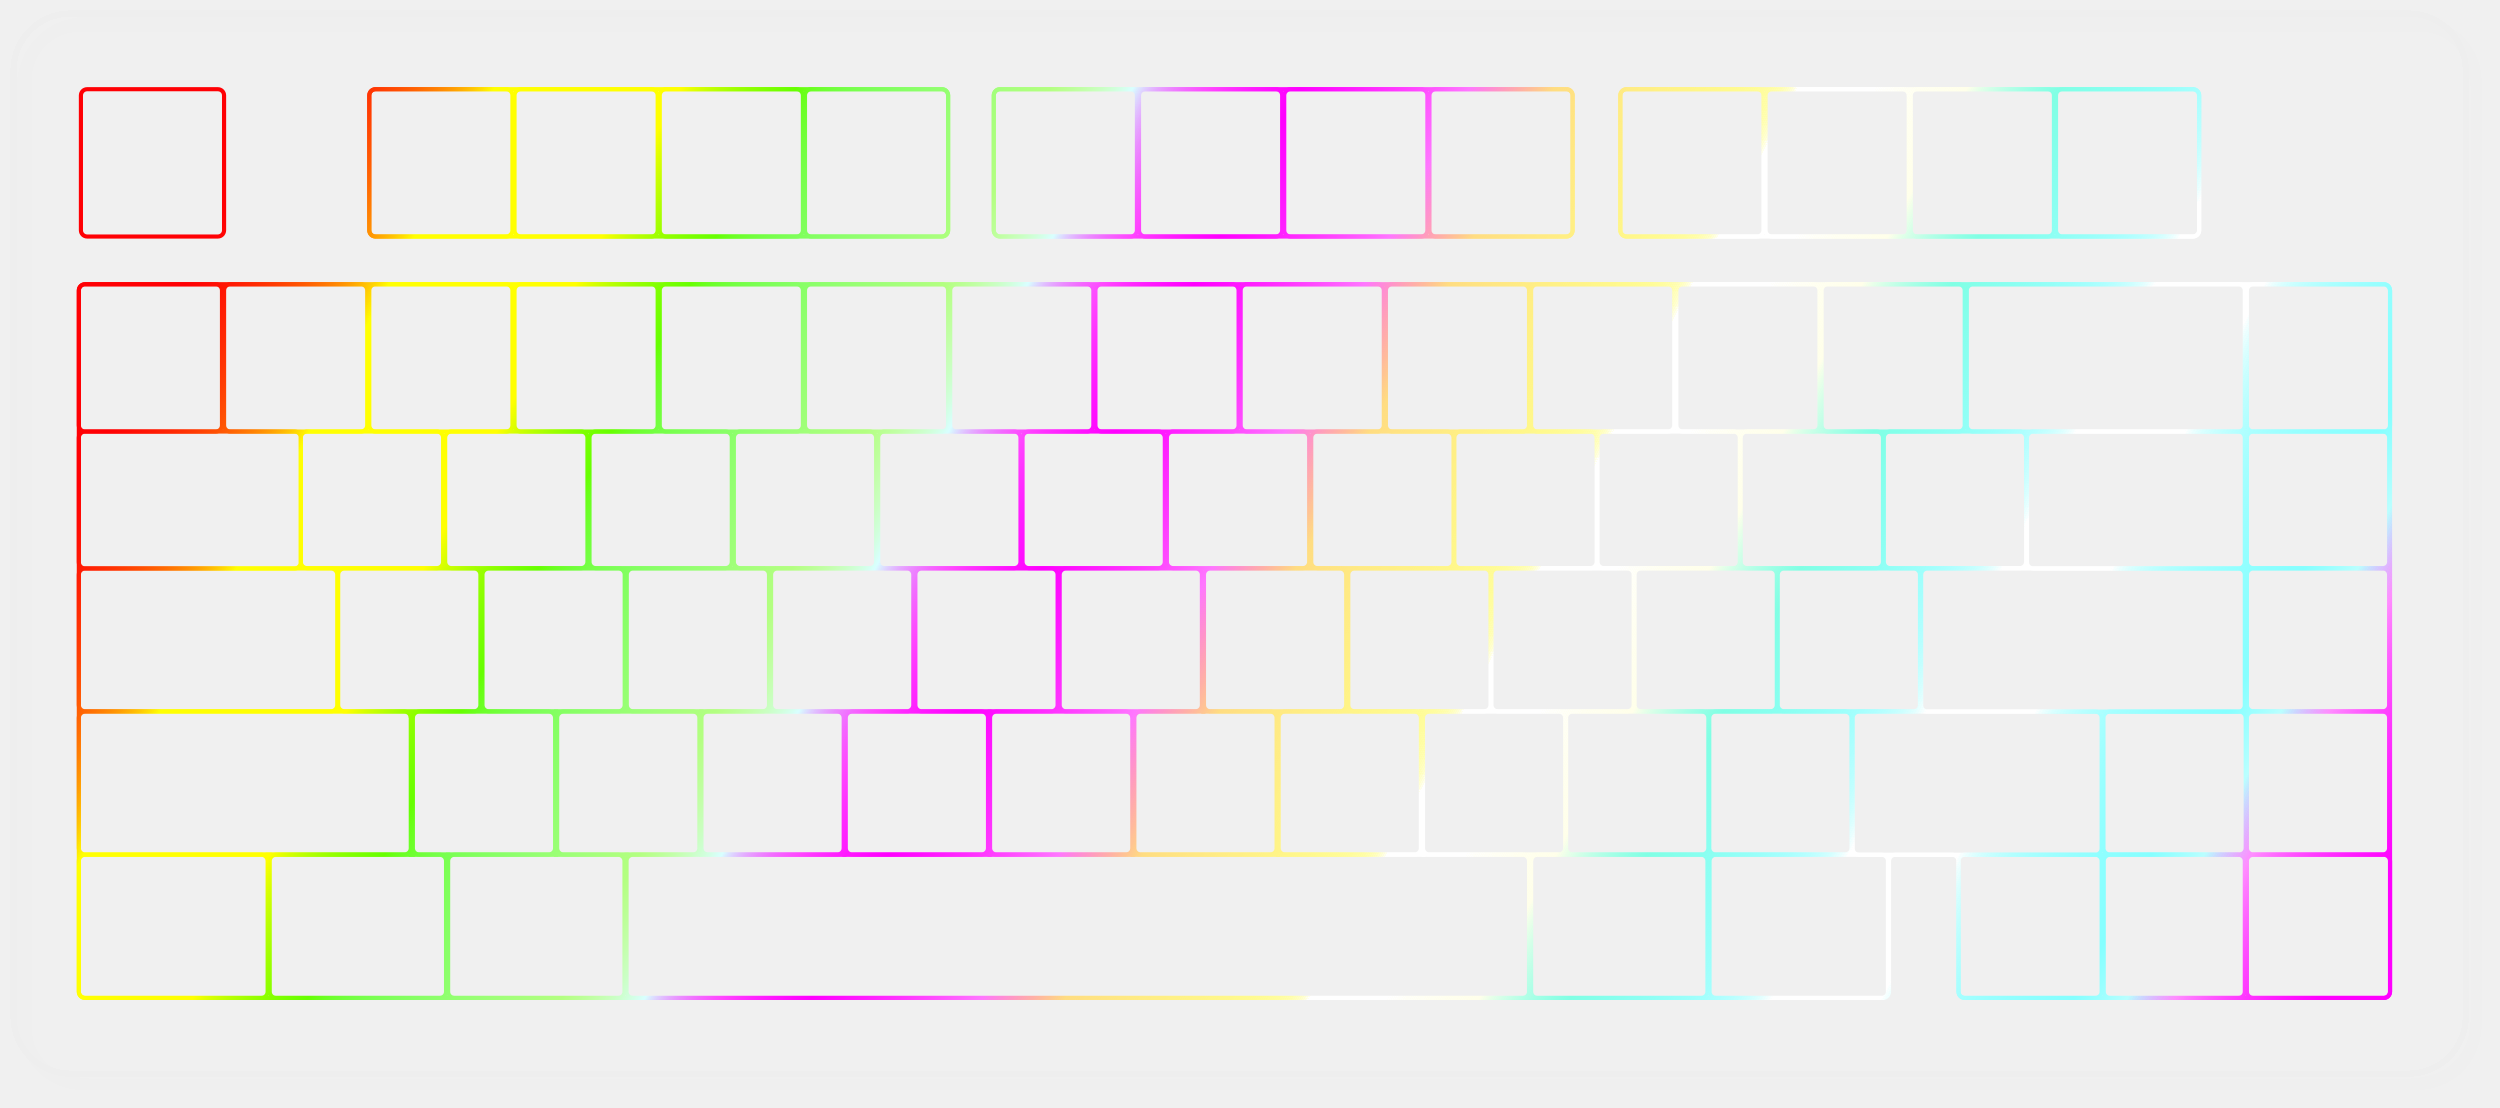
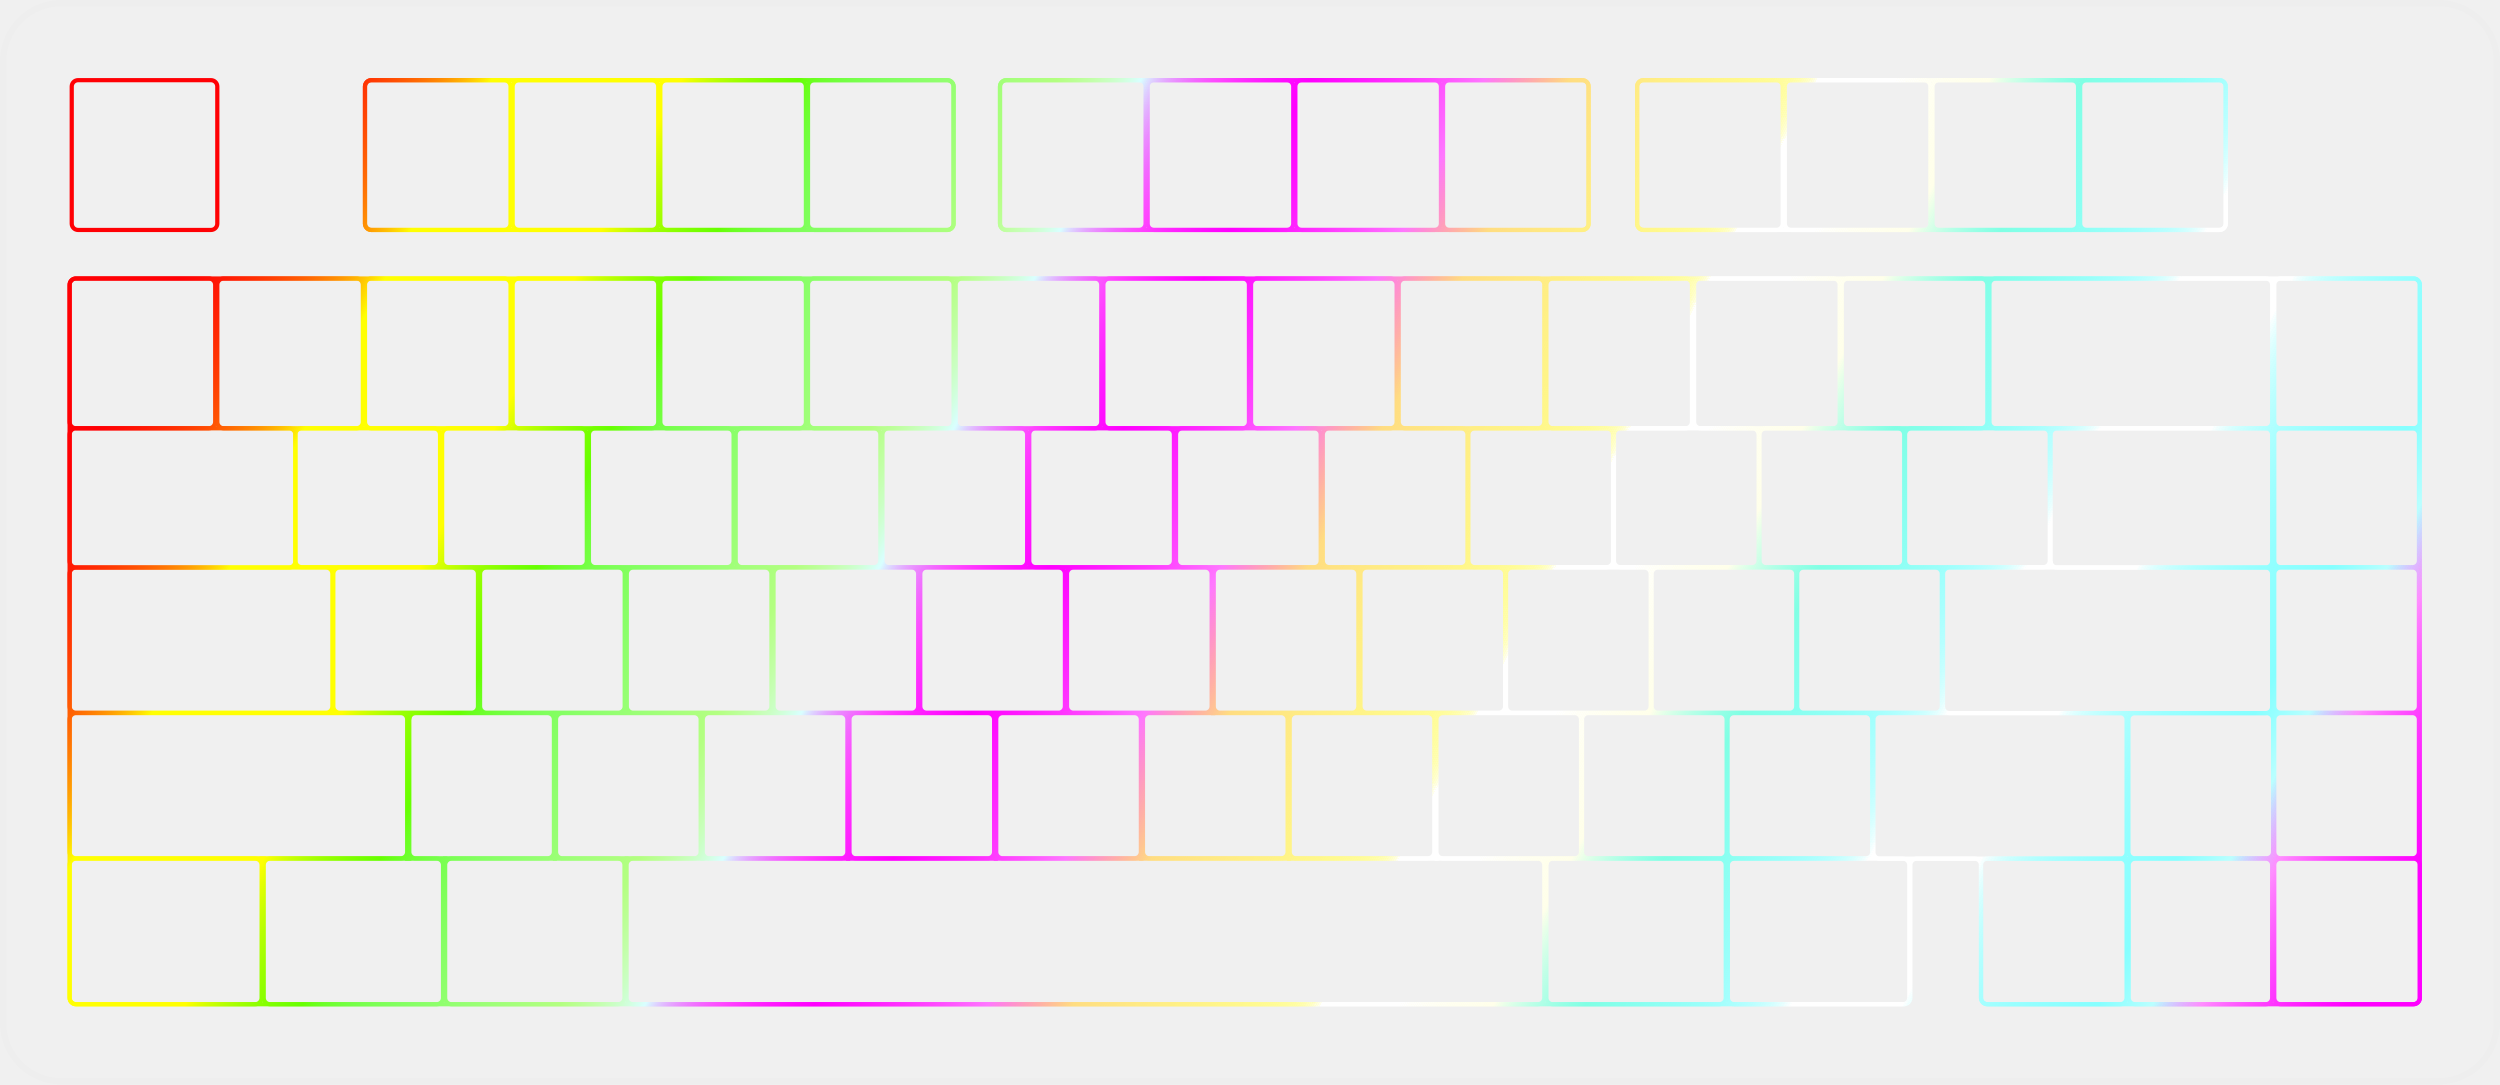
- <svg xmlns="http://www.w3.org/2000/svg" width="1205" height="534" viewBox="0 0 1205 534" fill="none">
-   <g filter="url(#filter0_d_35_77)">
-     <rect x="6.5" y="6.5" width="1182" height="511" rx="27.5" stroke="#262F3E" stroke-opacity="0.01" stroke-width="3" shape-rendering="crispEdges" />
-   </g>
-   <mask id="mask0_35_77" style="mask-type:alpha" maskUnits="userSpaceOnUse" x="37" y="42" width="1116" height="440">
-     <path d="M38 140C38 138.343 39.343 137 41 137H1149C1150.66 137 1152 138.343 1152 140V478C1152 479.657 1150.66 481 1149 481H947C945.343 481 944 479.657 944 478V415C944 413.343 942.657 412 941 412H913.5C911.843 412 910.5 413.343 910.5 415V478C910.5 479.657 909.157 481 907.5 481H41C39.343 481 38 479.657 38 478V140Z" stroke="#262F3E" stroke-width="2" />
-     <rect x="178" y="43" width="279" height="71" rx="3" stroke="#262F3E" stroke-width="2" />
-     <rect x="479" y="43" width="279" height="71" rx="3" stroke="#262F3E" stroke-width="2" />
-     <rect x="781" y="43" width="279" height="71" rx="3" stroke="#262F3E" stroke-width="2" />
-     <rect x="598" y="137" width="69" height="71" rx="3" stroke="#262F3E" stroke-width="2" />
-     <rect x="668" y="137" width="69" height="71" rx="3" stroke="#262F3E" stroke-width="2" />
-     <rect x="738" y="137" width="69" height="71" rx="3" stroke="#262F3E" stroke-width="2" />
-     <rect x="808" y="137" width="69" height="71" rx="3" stroke="#262F3E" stroke-width="2" />
-     <rect x="878" y="137" width="69" height="71" rx="3" stroke="#262F3E" stroke-width="2" />
-     <rect x="948" y="137" width="134" height="71" rx="3" stroke="#262F3E" stroke-width="2" />
-     <rect x="178" y="43" width="69" height="71" rx="3" stroke="#262F3E" stroke-width="2" />
-     <rect x="39" y="43" width="69" height="71" rx="3" stroke="#262F3E" stroke-width="2" />
-     <rect x="248" y="43" width="69" height="71" rx="3" stroke="#262F3E" stroke-width="2" />
-     <rect x="318" y="43" width="69" height="71" rx="3" stroke="#262F3E" stroke-width="2" />
-     <rect x="388" y="43" width="69" height="71" rx="3" stroke="#262F3E" stroke-width="2" />
-     <rect x="479" y="43" width="69" height="71" rx="3" stroke="#262F3E" stroke-width="2" />
-     <rect x="781" y="43" width="69" height="71" rx="3" stroke="#262F3E" stroke-width="2" />
-     <rect x="549" y="43" width="69" height="71" rx="3" stroke="#262F3E" stroke-width="2" />
-     <rect x="851" y="43" width="69" height="71" rx="3" stroke="#262F3E" stroke-width="2" />
-     <rect x="619" y="43" width="69" height="71" rx="3" stroke="#262F3E" stroke-width="2" />
-     <rect x="921" y="43" width="69" height="71" rx="3" stroke="#262F3E" stroke-width="2" />
-     <rect x="689" y="43" width="69" height="71" rx="3" stroke="#262F3E" stroke-width="2" />
-     <rect x="991" y="43" width="69" height="71" rx="3" stroke="#262F3E" stroke-width="2" />
-     <rect x="528" y="137" width="69" height="71" rx="3" stroke="#262F3E" stroke-width="2" />
-     <rect x="458" y="137" width="69" height="71" rx="3" stroke="#262F3E" stroke-width="2" />
-     <rect x="388" y="137" width="69" height="71" rx="3" stroke="#262F3E" stroke-width="2" />
-     <rect x="318" y="137" width="69" height="71" rx="3" stroke="#262F3E" stroke-width="2" />
-     <rect x="248" y="137" width="69" height="71" rx="3" stroke="#262F3E" stroke-width="2" />
-     <rect x="178" y="137" width="69" height="71" rx="3" stroke="#262F3E" stroke-width="2" />
-     <rect x="108" y="137" width="69" height="71" rx="3" stroke="#262F3E" stroke-width="2" />
-     <rect x="38" y="137" width="69" height="71" rx="3" stroke="#262F3E" stroke-width="2" />
-     <rect x="632.009" y="208" width="68.579" height="65.838" rx="3" stroke="#262F3E" stroke-width="2" />
-     <rect x="562.436" y="208" width="68.579" height="65.838" rx="3" stroke="#262F3E" stroke-width="2" />
-     <rect x="492.864" y="208" width="68.579" height="65.838" rx="3" stroke="#262F3E" stroke-width="2" />
-     <rect x="423.291" y="208" width="68.579" height="65.838" rx="3" stroke="#262F3E" stroke-width="2" />
-     <rect x="353.718" y="208" width="68.579" height="65.838" rx="3" stroke="#262F3E" stroke-width="2" />
-     <rect x="284.145" y="208" width="68.579" height="65.838" rx="3" stroke="#262F3E" stroke-width="2" />
-     <rect x="214.573" y="208" width="68.579" height="65.838" rx="3" stroke="#262F3E" stroke-width="2" />
-     <rect x="145" y="208" width="68.579" height="65.838" rx="3" stroke="#262F3E" stroke-width="2" />
-     <rect x="649.867" y="274" width="68.559" height="68.838" rx="3" stroke="#262F3E" stroke-width="2" />
-     <rect x="580.315" y="274" width="68.559" height="68.838" rx="3" stroke="#262F3E" stroke-width="2" />
-     <rect x="510.762" y="274" width="68.559" height="68.838" rx="3" stroke="#262F3E" stroke-width="2" />
-     <rect x="441.21" y="274" width="68.559" height="68.838" rx="3" stroke="#262F3E" stroke-width="2" />
-     <rect x="371.657" y="274" width="68.559" height="68.838" rx="3" stroke="#262F3E" stroke-width="2" />
-     <rect x="302.105" y="274" width="68.559" height="68.838" rx="3" stroke="#262F3E" stroke-width="2" />
-     <rect x="232.552" y="274" width="68.559" height="68.838" rx="3" stroke="#262F3E" stroke-width="2" />
-     <rect x="163" y="274" width="68.559" height="68.838" rx="3" stroke="#262F3E" stroke-width="2" />
-     <rect x="38" y="274" width="124.559" height="68.838" rx="3" stroke="#262F3E" stroke-width="2" />
-     <rect x="38" y="343" width="160" height="68.838" rx="3" stroke="#262F3E" stroke-width="2" />
-     <rect x="701.009" y="208" width="68.579" height="65.838" rx="3" stroke="#262F3E" stroke-width="2" />
-     <rect x="770.009" y="208" width="68.579" height="65.838" rx="3" stroke="#262F3E" stroke-width="2" />
-     <rect x="839.009" y="208" width="68.579" height="65.838" rx="3" stroke="#262F3E" stroke-width="2" />
-     <rect x="908.009" y="208" width="68.579" height="65.838" rx="3" stroke="#262F3E" stroke-width="2" />
-     <rect x="718.867" y="274" width="68.559" height="68.838" rx="3" stroke="#262F3E" stroke-width="2" />
-     <rect x="787.867" y="274" width="68.559" height="68.838" rx="3" stroke="#262F3E" stroke-width="2" />
-     <rect x="856.867" y="274" width="68.559" height="68.838" rx="3" stroke="#262F3E" stroke-width="2" />
-     <rect x="926" y="274" width="156" height="69" rx="3" stroke="#262F3E" stroke-width="2" />
-     <rect x="685.867" y="343" width="68.559" height="68.838" rx="3" stroke="#262F3E" stroke-width="2" />
-     <rect x="616.315" y="343" width="68.559" height="68.838" rx="3" stroke="#262F3E" stroke-width="2" />
-     <rect x="546.762" y="343" width="68.559" height="68.838" rx="3" stroke="#262F3E" stroke-width="2" />
-     <rect x="477.21" y="343" width="68.559" height="68.838" rx="3" stroke="#262F3E" stroke-width="2" />
-     <rect x="407.657" y="343" width="68.559" height="68.838" rx="3" stroke="#262F3E" stroke-width="2" />
-     <rect x="338.105" y="343" width="68.559" height="68.838" rx="3" stroke="#262F3E" stroke-width="2" />
-     <rect x="268.552" y="343" width="68.559" height="68.838" rx="3" stroke="#262F3E" stroke-width="2" />
-     <rect x="823.867" y="343" width="68.559" height="68.838" rx="3" stroke="#262F3E" stroke-width="2" />
-     <rect x="893" y="343" width="120" height="69" rx="3" stroke="#262F3E" stroke-width="2" />
-     <rect x="754.867" y="343" width="68.559" height="68.838" rx="3" stroke="#262F3E" stroke-width="2" />
-     <rect x="1013.87" y="343" width="68.559" height="68.838" rx="3" stroke="#262F3E" stroke-width="2" />
-     <rect x="1083" y="343" width="68.559" height="68.838" rx="3" stroke="#262F3E" stroke-width="2" />
-     <rect x="1083" y="137" width="69" height="71" rx="3" stroke="#262F3E" stroke-width="2" />
-     <rect x="1083" y="274" width="68.559" height="68.838" rx="3" stroke="#262F3E" stroke-width="2" />
-     <rect x="1083.01" y="208" width="68.579" height="65.838" rx="3" stroke="#262F3E" stroke-width="2" />
-     <rect x="38" y="208" width="107" height="66" rx="3" stroke="#262F3E" stroke-width="2" />
-     <rect x="977" y="208" width="105" height="66" rx="3" stroke="#262F3E" stroke-width="2" />
-     <rect x="199" y="343" width="68.559" height="68.838" rx="3" stroke="#262F3E" stroke-width="2" />
-     <rect x="38" y="412" width="91" height="69" rx="3" stroke="#262F3E" stroke-width="2" />
-     <rect x="130" y="412" width="85" height="69" rx="3" stroke="#262F3E" stroke-width="2" />
-     <rect x="216" y="412" width="85" height="69" rx="3" stroke="#262F3E" stroke-width="2" />
-     <rect x="302" y="412" width="435" height="69" rx="3" stroke="#262F3E" stroke-width="2" />
-     <rect x="738" y="412" width="85" height="69" rx="3" stroke="#262F3E" stroke-width="2" />
-     <rect x="824" y="412" width="86" height="69" rx="3" stroke="#262F3E" stroke-width="2" />
-     <rect x="1014" y="412" width="68" height="69" rx="3" stroke="#262F3E" stroke-width="2" />
-     <rect x="1083" y="412" width="69" height="69" rx="3" stroke="#262F3E" stroke-width="2" />
-     <rect x="944" y="412" width="69" height="69" rx="3" stroke="#262F3E" stroke-width="2" />
-     <line x1="107.5" y1="137" x2="107.5" y2="139" stroke="#262F3E" />
-     <line x1="177.5" y1="137" x2="177.5" y2="139" stroke="#262F3E" />
-     <line x1="247.5" y1="137" x2="247.5" y2="139" stroke="#262F3E" />
-     <line x1="317.5" y1="137" x2="317.5" y2="139" stroke="#262F3E" />
-     <line x1="387.5" y1="137" x2="387.5" y2="139" stroke="#262F3E" />
-     <line x1="457.5" y1="138" x2="457.5" y2="140" stroke="#262F3E" />
-     <line x1="527.5" y1="137" x2="527.5" y2="139" stroke="#262F3E" />
-     <line x1="597.5" y1="137" x2="597.5" y2="139" stroke="#262F3E" />
-     <line x1="667.5" y1="138" x2="667.5" y2="140" stroke="#262F3E" />
-     <line x1="737.5" y1="137" x2="737.5" y2="139" stroke="#262F3E" />
-     <line x1="807.5" y1="137" x2="807.5" y2="139" stroke="#262F3E" />
-     <line x1="877.5" y1="137" x2="877.5" y2="139" stroke="#262F3E" />
-     <line x1="947.5" y1="137" x2="947.5" y2="139" stroke="#262F3E" />
-     <line x1="1082.5" y1="137" x2="1082.5" y2="139" stroke="#262F3E" />
-     <line x1="107.5" y1="205" x2="107.5" y2="207" stroke="#262F3E" />
-     <line x1="177.5" y1="205" x2="177.5" y2="207" stroke="#262F3E" />
-     <line x1="247.5" y1="205" x2="247.5" y2="207" stroke="#262F3E" />
-     <line x1="317.5" y1="205" x2="317.5" y2="207" stroke="#262F3E" />
-     <line x1="387.5" y1="205" x2="387.5" y2="207" stroke="#262F3E" />
-     <line x1="457.5" y1="206" x2="457.5" y2="208" stroke="#262F3E" />
-     <line x1="527.5" y1="205" x2="527.5" y2="207" stroke="#262F3E" />
-     <line x1="597.5" y1="205" x2="597.5" y2="207" stroke="#262F3E" />
-     <line x1="667.5" y1="206" x2="667.5" y2="208" stroke="#262F3E" />
-     <line x1="737.5" y1="205" x2="737.5" y2="207" stroke="#262F3E" />
-     <line x1="807.5" y1="205" x2="807.5" y2="207" stroke="#262F3E" />
-     <line x1="877.5" y1="205" x2="877.5" y2="207" stroke="#262F3E" />
-     <line x1="947.5" y1="205" x2="947.5" y2="207" stroke="#262F3E" />
-     <line x1="1082.5" y1="205" x2="1082.5" y2="207" stroke="#262F3E" />
-     <line x1="1082.5" y1="207" x2="1082.5" y2="210" stroke="#262F3E" stroke-width="3" />
-     <line x1="284" y1="272" x2="284" y2="274" stroke="#262F3E" stroke-width="2" />
-     <line x1="214" y1="272" x2="214" y2="274" stroke="#262F3E" stroke-width="2" />
-     <line x1="302" y1="274" x2="302" y2="276" stroke="#262F3E" stroke-width="2" />
-     <line x1="232" y1="274" x2="232" y2="276" stroke="#262F3E" stroke-width="2" />
-     <line x1="354" y1="272" x2="354" y2="274" stroke="#262F3E" stroke-width="2" />
-     <line x1="371" y1="274" x2="371" y2="276" stroke="#262F3E" stroke-width="2" />
-     <line x1="423" y1="272" x2="423" y2="274" stroke="#262F3E" stroke-width="2" />
-     <line x1="441" y1="274" x2="441" y2="276" stroke="#262F3E" stroke-width="2" />
-     <line x1="492.5" y1="272" x2="492.5" y2="274" stroke="#262F3E" />
-     <line x1="510.5" y1="274" x2="510.5" y2="276" stroke="#262F3E" />
-     <line x1="579.5" y1="274" x2="579.5" y2="276" stroke="#262F3E" />
-     <line x1="562" y1="272" x2="562" y2="274" stroke="#262F3E" stroke-width="2" />
-     <line x1="649.5" y1="274" x2="649.5" y2="276" stroke="#262F3E" />
-     <line x1="631.5" y1="272" x2="631.5" y2="274" stroke="#262F3E" />
-     <line x1="838.5" y1="271" x2="838.5" y2="273" stroke="#262F3E" />
-     <line x1="908.5" y1="272" x2="908.5" y2="274" stroke="#262F3E" />
-     <line x1="977.5" y1="271" x2="977.5" y2="273" stroke="#262F3E" />
-     <line x1="1082.5" y1="272" x2="1082.5" y2="274" stroke="#262F3E" />
-     <line x1="1082.5" y1="273" x2="1082.5" y2="276" stroke="#262F3E" stroke-width="3" />
-     <line x1="198.5" y1="343" x2="198.5" y2="346" stroke="#262F3E" stroke-width="3" />
-     <line x1="232" y1="340" x2="232" y2="343" stroke="#262F3E" stroke-width="2" />
-     <line x1="268" y1="342" x2="268" y2="345" stroke="#262F3E" stroke-width="2" />
-     <line x1="302" y1="340" x2="302" y2="343" stroke="#262F3E" stroke-width="2" />
-     <line x1="338" y1="342" x2="338" y2="345" stroke="#262F3E" stroke-width="2" />
-     <line x1="371" y1="340" x2="371" y2="343" stroke="#262F3E" stroke-width="2" />
-     <line x1="407" y1="343" x2="407" y2="346" stroke="#262F3E" stroke-width="2" />
-     <line x1="441" y1="340" x2="441" y2="343" stroke="#262F3E" stroke-width="2" />
-     <line x1="477" y1="342" x2="477" y2="345" stroke="#262F3E" stroke-width="2" />
-     <line x1="510" y1="340" x2="510" y2="343" stroke="#262F3E" stroke-width="2" />
-     <line x1="546" y1="343" x2="546" y2="346" stroke="#262F3E" stroke-width="2" />
-     <line x1="580" y1="341" x2="580" y2="344" stroke="#262F3E" stroke-width="2" />
-     <line x1="616" y1="343" x2="616" y2="346" stroke="#262F3E" stroke-width="2" />
-     <line x1="649" y1="340" x2="649" y2="343" stroke="#262F3E" stroke-width="2" />
-     <line x1="685" y1="342" x2="685" y2="345" stroke="#262F3E" stroke-width="2" />
-     <line x1="1082.5" y1="341" x2="1082.5" y2="344" stroke="#262F3E" stroke-width="3" />
-     <line x1="198.5" y1="410" x2="198.5" y2="413" stroke="#262F3E" stroke-width="3" />
-     <line x1="129.5" y1="411" x2="129.5" y2="414" stroke="#262F3E" stroke-width="3" />
-     <line x1="216" y1="411" x2="216" y2="414" stroke="#262F3E" stroke-width="2" />
-     <line x1="268" y1="410" x2="268" y2="413" stroke="#262F3E" stroke-width="2" />
-     <path d="M302 411V414" stroke="#262F3E" stroke-width="2" />
-     <line x1="338" y1="410" x2="338" y2="413" stroke="#262F3E" stroke-width="2" />
-     <line x1="407" y1="410" x2="407" y2="413" stroke="#262F3E" stroke-width="2" />
-     <line x1="477" y1="410" x2="477" y2="413" stroke="#262F3E" stroke-width="2" />
-     <line x1="546" y1="410" x2="546" y2="413" stroke="#262F3E" stroke-width="2" />
-     <line x1="616" y1="410" x2="616" y2="413" stroke="#262F3E" stroke-width="2" />
-     <line x1="686" y1="410" x2="686" y2="413" stroke="#262F3E" stroke-width="2" />
-     <line x1="738" y1="412" x2="738" y2="415" stroke="#262F3E" stroke-width="2" />
-     <line x1="823.5" y1="411" x2="823.5" y2="414" stroke="#262F3E" stroke-width="3" />
-     <line x1="1082.5" y1="411" x2="1082.5" y2="414" stroke="#262F3E" stroke-width="3" />
-     <line x1="1013.5" y1="411" x2="1013.5" y2="414" stroke="#262F3E" stroke-width="3" />
+ <svg xmlns="http://www.w3.org/2000/svg" width="1185" height="514" viewBox="0 0 1185 514" fill="none">
+   <rect x="1.5" y="1.5" width="1182" height="511" rx="27.5" stroke="#262F3E" stroke-opacity="0.01" stroke-width="3" />
+   <mask id="mask0_62_10" style="mask-type:alpha" maskUnits="userSpaceOnUse" x="32" y="37" width="1116" height="440">
+     <path d="M33 135C33 133.343 34.343 132 36 132H1144C1145.66 132 1147 133.343 1147 135V473C1147 474.657 1145.66 476 1144 476H942C940.343 476 939 474.657 939 473V410C939 408.343 937.657 407 936 407H908.5C906.843 407 905.5 408.343 905.5 410V473C905.5 474.657 904.157 476 902.5 476H36C34.343 476 33 474.657 33 473V135Z" stroke="#262F3E" stroke-width="2" />
+     <rect x="173" y="38" width="279" height="71" rx="3" stroke="#262F3E" stroke-width="2" />
+     <rect x="474" y="38" width="279" height="71" rx="3" stroke="#262F3E" stroke-width="2" />
+     <rect x="776" y="38" width="279" height="71" rx="3" stroke="#262F3E" stroke-width="2" />
+     <rect x="593" y="132" width="69" height="71" rx="3" stroke="#262F3E" stroke-width="2" />
+     <rect x="663" y="132" width="69" height="71" rx="3" stroke="#262F3E" stroke-width="2" />
+     <rect x="733" y="132" width="69" height="71" rx="3" stroke="#262F3E" stroke-width="2" />
+     <rect x="803" y="132" width="69" height="71" rx="3" stroke="#262F3E" stroke-width="2" />
+     <rect x="873" y="132" width="69" height="71" rx="3" stroke="#262F3E" stroke-width="2" />
+     <rect x="943" y="132" width="134" height="71" rx="3" stroke="#262F3E" stroke-width="2" />
+     <rect x="173" y="38" width="69" height="71" rx="3" stroke="#262F3E" stroke-width="2" />
+     <rect x="34" y="38" width="69" height="71" rx="3" stroke="#262F3E" stroke-width="2" />
+     <rect x="243" y="38" width="69" height="71" rx="3" stroke="#262F3E" stroke-width="2" />
+     <rect x="313" y="38" width="69" height="71" rx="3" stroke="#262F3E" stroke-width="2" />
+     <rect x="383" y="38" width="69" height="71" rx="3" stroke="#262F3E" stroke-width="2" />
+     <rect x="474" y="38" width="69" height="71" rx="3" stroke="#262F3E" stroke-width="2" />
+     <rect x="776" y="38" width="69" height="71" rx="3" stroke="#262F3E" stroke-width="2" />
+     <rect x="544" y="38" width="69" height="71" rx="3" stroke="#262F3E" stroke-width="2" />
+     <rect x="846" y="38" width="69" height="71" rx="3" stroke="#262F3E" stroke-width="2" />
+     <rect x="614" y="38" width="69" height="71" rx="3" stroke="#262F3E" stroke-width="2" />
+     <rect x="916" y="38" width="69" height="71" rx="3" stroke="#262F3E" stroke-width="2" />
+     <rect x="684" y="38" width="69" height="71" rx="3" stroke="#262F3E" stroke-width="2" />
+     <rect x="986" y="38" width="69" height="71" rx="3" stroke="#262F3E" stroke-width="2" />
+     <rect x="523" y="132" width="69" height="71" rx="3" stroke="#262F3E" stroke-width="2" />
+     <rect x="453" y="132" width="69" height="71" rx="3" stroke="#262F3E" stroke-width="2" />
+     <rect x="383" y="132" width="69" height="71" rx="3" stroke="#262F3E" stroke-width="2" />
+     <rect x="313" y="132" width="69" height="71" rx="3" stroke="#262F3E" stroke-width="2" />
+     <rect x="243" y="132" width="69" height="71" rx="3" stroke="#262F3E" stroke-width="2" />
+     <rect x="173" y="132" width="69" height="71" rx="3" stroke="#262F3E" stroke-width="2" />
+     <rect x="103" y="132" width="69" height="71" rx="3" stroke="#262F3E" stroke-width="2" />
+     <rect x="33" y="132" width="69" height="71" rx="3" stroke="#262F3E" stroke-width="2" />
+     <rect x="627.009" y="203" width="68.579" height="65.838" rx="3" stroke="#262F3E" stroke-width="2" />
+     <rect x="557.436" y="203" width="68.579" height="65.838" rx="3" stroke="#262F3E" stroke-width="2" />
+     <rect x="487.864" y="203" width="68.579" height="65.838" rx="3" stroke="#262F3E" stroke-width="2" />
+     <rect x="418.291" y="203" width="68.579" height="65.838" rx="3" stroke="#262F3E" stroke-width="2" />
+     <rect x="348.718" y="203" width="68.579" height="65.838" rx="3" stroke="#262F3E" stroke-width="2" />
+     <rect x="279.145" y="203" width="68.579" height="65.838" rx="3" stroke="#262F3E" stroke-width="2" />
+     <rect x="209.573" y="203" width="68.579" height="65.838" rx="3" stroke="#262F3E" stroke-width="2" />
+     <rect x="140" y="203" width="68.579" height="65.838" rx="3" stroke="#262F3E" stroke-width="2" />
+     <rect x="644.867" y="269" width="68.559" height="68.838" rx="3" stroke="#262F3E" stroke-width="2" />
+     <rect x="575.315" y="269" width="68.559" height="68.838" rx="3" stroke="#262F3E" stroke-width="2" />
+     <rect x="505.762" y="269" width="68.559" height="68.838" rx="3" stroke="#262F3E" stroke-width="2" />
+     <rect x="436.21" y="269" width="68.559" height="68.838" rx="3" stroke="#262F3E" stroke-width="2" />
+     <rect x="366.657" y="269" width="68.559" height="68.838" rx="3" stroke="#262F3E" stroke-width="2" />
+     <rect x="297.105" y="269" width="68.559" height="68.838" rx="3" stroke="#262F3E" stroke-width="2" />
+     <rect x="227.552" y="269" width="68.559" height="68.838" rx="3" stroke="#262F3E" stroke-width="2" />
+     <rect x="158" y="269" width="68.559" height="68.838" rx="3" stroke="#262F3E" stroke-width="2" />
+     <rect x="33" y="269" width="124.559" height="68.838" rx="3" stroke="#262F3E" stroke-width="2" />
+     <rect x="33" y="338" width="160" height="68.838" rx="3" stroke="#262F3E" stroke-width="2" />
+     <rect x="696.009" y="203" width="68.579" height="65.838" rx="3" stroke="#262F3E" stroke-width="2" />
+     <rect x="765.009" y="203" width="68.579" height="65.838" rx="3" stroke="#262F3E" stroke-width="2" />
+     <rect x="834.009" y="203" width="68.579" height="65.838" rx="3" stroke="#262F3E" stroke-width="2" />
+     <rect x="903.009" y="203" width="68.579" height="65.838" rx="3" stroke="#262F3E" stroke-width="2" />
+     <rect x="713.867" y="269" width="68.559" height="68.838" rx="3" stroke="#262F3E" stroke-width="2" />
+     <rect x="782.867" y="269" width="68.559" height="68.838" rx="3" stroke="#262F3E" stroke-width="2" />
+     <rect x="851.867" y="269" width="68.559" height="68.838" rx="3" stroke="#262F3E" stroke-width="2" />
+     <rect x="921" y="269" width="156" height="69" rx="3" stroke="#262F3E" stroke-width="2" />
+     <rect x="680.867" y="338" width="68.559" height="68.838" rx="3" stroke="#262F3E" stroke-width="2" />
+     <rect x="611.315" y="338" width="68.559" height="68.838" rx="3" stroke="#262F3E" stroke-width="2" />
+     <rect x="541.762" y="338" width="68.559" height="68.838" rx="3" stroke="#262F3E" stroke-width="2" />
+     <rect x="472.21" y="338" width="68.559" height="68.838" rx="3" stroke="#262F3E" stroke-width="2" />
+     <rect x="402.657" y="338" width="68.559" height="68.838" rx="3" stroke="#262F3E" stroke-width="2" />
+     <rect x="333.105" y="338" width="68.559" height="68.838" rx="3" stroke="#262F3E" stroke-width="2" />
+     <rect x="263.552" y="338" width="68.559" height="68.838" rx="3" stroke="#262F3E" stroke-width="2" />
+     <rect x="818.867" y="338" width="68.559" height="68.838" rx="3" stroke="#262F3E" stroke-width="2" />
+     <rect x="888" y="338" width="120" height="69" rx="3" stroke="#262F3E" stroke-width="2" />
+     <rect x="749.867" y="338" width="68.559" height="68.838" rx="3" stroke="#262F3E" stroke-width="2" />
+     <rect x="1008.87" y="338" width="68.559" height="68.838" rx="3" stroke="#262F3E" stroke-width="2" />
+     <rect x="1078" y="338" width="68.559" height="68.838" rx="3" stroke="#262F3E" stroke-width="2" />
+     <rect x="1078" y="132" width="69" height="71" rx="3" stroke="#262F3E" stroke-width="2" />
+     <rect x="1078" y="269" width="68.559" height="68.838" rx="3" stroke="#262F3E" stroke-width="2" />
+     <rect x="1078.01" y="203" width="68.579" height="65.838" rx="3" stroke="#262F3E" stroke-width="2" />
+     <rect x="33" y="203" width="107" height="66" rx="3" stroke="#262F3E" stroke-width="2" />
+     <rect x="972" y="203" width="105" height="66" rx="3" stroke="#262F3E" stroke-width="2" />
+     <rect x="194" y="338" width="68.559" height="68.838" rx="3" stroke="#262F3E" stroke-width="2" />
+     <rect x="33" y="407" width="91" height="69" rx="3" stroke="#262F3E" stroke-width="2" />
+     <rect x="125" y="407" width="85" height="69" rx="3" stroke="#262F3E" stroke-width="2" />
+     <rect x="211" y="407" width="85" height="69" rx="3" stroke="#262F3E" stroke-width="2" />
+     <rect x="297" y="407" width="435" height="69" rx="3" stroke="#262F3E" stroke-width="2" />
+     <rect x="733" y="407" width="85" height="69" rx="3" stroke="#262F3E" stroke-width="2" />
+     <rect x="819" y="407" width="86" height="69" rx="3" stroke="#262F3E" stroke-width="2" />
+     <rect x="1009" y="407" width="68" height="69" rx="3" stroke="#262F3E" stroke-width="2" />
+     <rect x="1078" y="407" width="69" height="69" rx="3" stroke="#262F3E" stroke-width="2" />
+     <rect x="939" y="407" width="69" height="69" rx="3" stroke="#262F3E" stroke-width="2" />
+     <line x1="102.5" y1="132" x2="102.5" y2="134" stroke="#262F3E" />
+     <line x1="172.5" y1="132" x2="172.5" y2="134" stroke="#262F3E" />
+     <line x1="242.5" y1="132" x2="242.5" y2="134" stroke="#262F3E" />
+     <line x1="312.5" y1="132" x2="312.5" y2="134" stroke="#262F3E" />
+     <line x1="382.5" y1="132" x2="382.5" y2="134" stroke="#262F3E" />
+     <line x1="452.5" y1="133" x2="452.5" y2="135" stroke="#262F3E" />
+     <line x1="522.5" y1="132" x2="522.5" y2="134" stroke="#262F3E" />
+     <line x1="592.5" y1="132" x2="592.5" y2="134" stroke="#262F3E" />
+     <line x1="662.5" y1="133" x2="662.5" y2="135" stroke="#262F3E" />
+     <line x1="732.5" y1="132" x2="732.5" y2="134" stroke="#262F3E" />
+     <line x1="802.5" y1="132" x2="802.5" y2="134" stroke="#262F3E" />
+     <line x1="872.5" y1="132" x2="872.5" y2="134" stroke="#262F3E" />
+     <line x1="942.5" y1="132" x2="942.5" y2="134" stroke="#262F3E" />
+     <line x1="1077.5" y1="132" x2="1077.5" y2="134" stroke="#262F3E" />
+     <line x1="102.5" y1="200" x2="102.5" y2="202" stroke="#262F3E" />
+     <line x1="172.5" y1="200" x2="172.5" y2="202" stroke="#262F3E" />
+     <line x1="242.5" y1="200" x2="242.5" y2="202" stroke="#262F3E" />
+     <line x1="312.5" y1="200" x2="312.5" y2="202" stroke="#262F3E" />
+     <line x1="382.5" y1="200" x2="382.5" y2="202" stroke="#262F3E" />
+     <line x1="452.5" y1="201" x2="452.5" y2="203" stroke="#262F3E" />
+     <line x1="522.5" y1="200" x2="522.5" y2="202" stroke="#262F3E" />
+     <line x1="592.5" y1="200" x2="592.5" y2="202" stroke="#262F3E" />
+     <line x1="662.5" y1="201" x2="662.5" y2="203" stroke="#262F3E" />
+     <line x1="732.5" y1="200" x2="732.5" y2="202" stroke="#262F3E" />
+     <line x1="802.5" y1="200" x2="802.5" y2="202" stroke="#262F3E" />
+     <line x1="872.5" y1="200" x2="872.5" y2="202" stroke="#262F3E" />
+     <line x1="942.5" y1="200" x2="942.5" y2="202" stroke="#262F3E" />
+     <line x1="1077.5" y1="200" x2="1077.5" y2="202" stroke="#262F3E" />
+     <line x1="1077.5" y1="202" x2="1077.5" y2="205" stroke="#262F3E" stroke-width="3" />
+     <line x1="279" y1="267" x2="279" y2="269" stroke="#262F3E" stroke-width="2" />
+     <line x1="209" y1="267" x2="209" y2="269" stroke="#262F3E" stroke-width="2" />
+     <line x1="297" y1="269" x2="297" y2="271" stroke="#262F3E" stroke-width="2" />
+     <line x1="227" y1="269" x2="227" y2="271" stroke="#262F3E" stroke-width="2" />
+     <line x1="349" y1="267" x2="349" y2="269" stroke="#262F3E" stroke-width="2" />
+     <line x1="366" y1="269" x2="366" y2="271" stroke="#262F3E" stroke-width="2" />
+     <line x1="418" y1="267" x2="418" y2="269" stroke="#262F3E" stroke-width="2" />
+     <line x1="436" y1="269" x2="436" y2="271" stroke="#262F3E" stroke-width="2" />
+     <line x1="487.5" y1="267" x2="487.5" y2="269" stroke="#262F3E" />
+     <line x1="505.5" y1="269" x2="505.5" y2="271" stroke="#262F3E" />
+     <line x1="574.5" y1="269" x2="574.5" y2="271" stroke="#262F3E" />
+     <line x1="557" y1="267" x2="557" y2="269" stroke="#262F3E" stroke-width="2" />
+     <line x1="644.5" y1="269" x2="644.5" y2="271" stroke="#262F3E" />
+     <line x1="626.5" y1="267" x2="626.5" y2="269" stroke="#262F3E" />
+     <line x1="833.5" y1="266" x2="833.5" y2="268" stroke="#262F3E" />
+     <line x1="903.5" y1="267" x2="903.5" y2="269" stroke="#262F3E" />
+     <line x1="972.5" y1="266" x2="972.5" y2="268" stroke="#262F3E" />
+     <line x1="1077.5" y1="267" x2="1077.5" y2="269" stroke="#262F3E" />
+     <line x1="1077.5" y1="268" x2="1077.5" y2="271" stroke="#262F3E" stroke-width="3" />
+     <line x1="193.5" y1="338" x2="193.5" y2="341" stroke="#262F3E" stroke-width="3" />
+     <line x1="227" y1="335" x2="227" y2="338" stroke="#262F3E" stroke-width="2" />
+     <line x1="263" y1="337" x2="263" y2="340" stroke="#262F3E" stroke-width="2" />
+     <line x1="297" y1="335" x2="297" y2="338" stroke="#262F3E" stroke-width="2" />
+     <line x1="333" y1="337" x2="333" y2="340" stroke="#262F3E" stroke-width="2" />
+     <line x1="366" y1="335" x2="366" y2="338" stroke="#262F3E" stroke-width="2" />
+     <line x1="402" y1="338" x2="402" y2="341" stroke="#262F3E" stroke-width="2" />
+     <line x1="436" y1="335" x2="436" y2="338" stroke="#262F3E" stroke-width="2" />
+     <line x1="472" y1="337" x2="472" y2="340" stroke="#262F3E" stroke-width="2" />
+     <line x1="505" y1="335" x2="505" y2="338" stroke="#262F3E" stroke-width="2" />
+     <line x1="541" y1="338" x2="541" y2="341" stroke="#262F3E" stroke-width="2" />
+     <line x1="575" y1="336" x2="575" y2="339" stroke="#262F3E" stroke-width="2" />
+     <line x1="611" y1="338" x2="611" y2="341" stroke="#262F3E" stroke-width="2" />
+     <line x1="644" y1="335" x2="644" y2="338" stroke="#262F3E" stroke-width="2" />
+     <line x1="680" y1="337" x2="680" y2="340" stroke="#262F3E" stroke-width="2" />
+     <line x1="1077.5" y1="336" x2="1077.5" y2="339" stroke="#262F3E" stroke-width="3" />
+     <line x1="193.5" y1="405" x2="193.5" y2="408" stroke="#262F3E" stroke-width="3" />
+     <line x1="124.5" y1="406" x2="124.5" y2="409" stroke="#262F3E" stroke-width="3" />
+     <line x1="211" y1="406" x2="211" y2="409" stroke="#262F3E" stroke-width="2" />
+     <line x1="263" y1="405" x2="263" y2="408" stroke="#262F3E" stroke-width="2" />
+     <path d="M297 406V409" stroke="#262F3E" stroke-width="2" />
+     <line x1="333" y1="405" x2="333" y2="408" stroke="#262F3E" stroke-width="2" />
+     <line x1="402" y1="405" x2="402" y2="408" stroke="#262F3E" stroke-width="2" />
+     <line x1="472" y1="405" x2="472" y2="408" stroke="#262F3E" stroke-width="2" />
+     <line x1="541" y1="405" x2="541" y2="408" stroke="#262F3E" stroke-width="2" />
+     <line x1="611" y1="405" x2="611" y2="408" stroke="#262F3E" stroke-width="2" />
+     <line x1="681" y1="405" x2="681" y2="408" stroke="#262F3E" stroke-width="2" />
+     <line x1="733" y1="407" x2="733" y2="410" stroke="#262F3E" stroke-width="2" />
+     <line x1="818.5" y1="406" x2="818.5" y2="409" stroke="#262F3E" stroke-width="3" />
+     <line x1="1077.5" y1="406" x2="1077.5" y2="409" stroke="#262F3E" stroke-width="3" />
+     <line x1="1008.5" y1="406" x2="1008.5" y2="409" stroke="#262F3E" stroke-width="3" />
  </mask>
-   <g mask="url(#mask0_35_77)">
+   <g mask="url(#mask0_62_10)">
    <g style="mix-blend-mode:color-dodge">
-       <rect x="21.5" y="21.5" width="1152" height="481" rx="16.5" fill="url(#paint0_linear_35_77)" />
-       <rect x="21.5" y="21.5" width="1152" height="481" rx="16.5" stroke="white" stroke-width="3" />
+       <rect x="16.5" y="16.5" width="1152" height="481" rx="16.5" fill="url(#paint0_linear_62_10)" />
+       <rect x="16.5" y="16.5" width="1152" height="481" rx="16.5" stroke="white" stroke-width="3" />
    </g>
    <g style="mix-blend-mode:color-dodge">
-       <rect x="22.5" y="21.5" width="1152" height="481" rx="16.5" fill="url(#paint1_linear_35_77)" />
-       <rect x="22.5" y="21.5" width="1152" height="481" rx="16.5" stroke="white" stroke-width="3" />
+       <rect x="17.5" y="16.5" width="1152" height="481" rx="16.5" fill="url(#paint1_linear_62_10)" />
+       <rect x="17.5" y="16.5" width="1152" height="481" rx="16.5" stroke="white" stroke-width="3" />
    </g>
  </g>
  <defs>
-     <filter id="filter0_d_35_77" x="0" y="0" width="1205" height="534" filterUnits="userSpaceOnUse" color-interpolation-filters="sRGB">
-       <feFlood flood-opacity="0" result="BackgroundImageFix" />
-       <feColorMatrix in="SourceAlpha" type="matrix" values="0 0 0 0 0 0 0 0 0 0 0 0 0 0 0 0 0 0 127 0" result="hardAlpha" />
-       <feOffset dx="5" dy="5" />
-       <feGaussianBlur stdDeviation="5" />
-       <feComposite in2="hardAlpha" operator="out" />
-       <feColorMatrix type="matrix" values="0 0 0 0 0.142 0 0 0 0 0.169 0 0 0 0 0.278 0 0 0 0.01 0" />
-       <feBlend mode="normal" in2="BackgroundImageFix" result="effect1_dropShadow_35_77" />
-       <feBlend mode="normal" in="SourceGraphic" in2="effect1_dropShadow_35_77" result="shape" />
-     </filter>
-     <linearGradient id="paint0_linear_35_77" x1="157" y1="11.5" x2="1100.5" y2="517.5" gradientUnits="userSpaceOnUse">
+     <linearGradient id="paint0_linear_62_10" x1="152" y1="6.5" x2="1095.5" y2="512.5" gradientUnits="userSpaceOnUse">
      <stop stop-color="#FF0004" />
      <stop offset="0.2" stop-color="#66FF00" />
      <stop offset="0.4" stop-color="#FF00FB" />
      <stop offset="0.6" stop-color="#E2FF09" />
      <stop offset="0.8" stop-color="#20CFFF" />
      <stop offset="1" stop-color="#C800FF" />
    </linearGradient>
-     <linearGradient id="paint1_linear_35_77" x1="158" y1="11.5" x2="1101.5" y2="517.5" gradientUnits="userSpaceOnUse">
+     <linearGradient id="paint1_linear_62_10" x1="153" y1="6.5" x2="1096.5" y2="512.5" gradientUnits="userSpaceOnUse">
      <stop stop-color="#FF0004" />
      <stop offset="0.1" stop-color="#FFBF00" />
      <stop offset="0.2" stop-color="#00EACB" />
      <stop offset="0.3" stop-color="#00FF04" />
      <stop offset="0.4" stop-color="#2B00FF" />
      <stop offset="0.5" stop-color="#FF6A00" />
      <stop offset="0.6" stop-color="#FF00FB" />
      <stop offset="0.7" stop-color="#00FF6A" />
      <stop offset="0.8" stop-color="#FFBD09" />
      <stop offset="0.9" stop-color="#20CFFF" />
      <stop offset="1" stop-color="#D336FF" />
    </linearGradient>
  </defs>
</svg>
